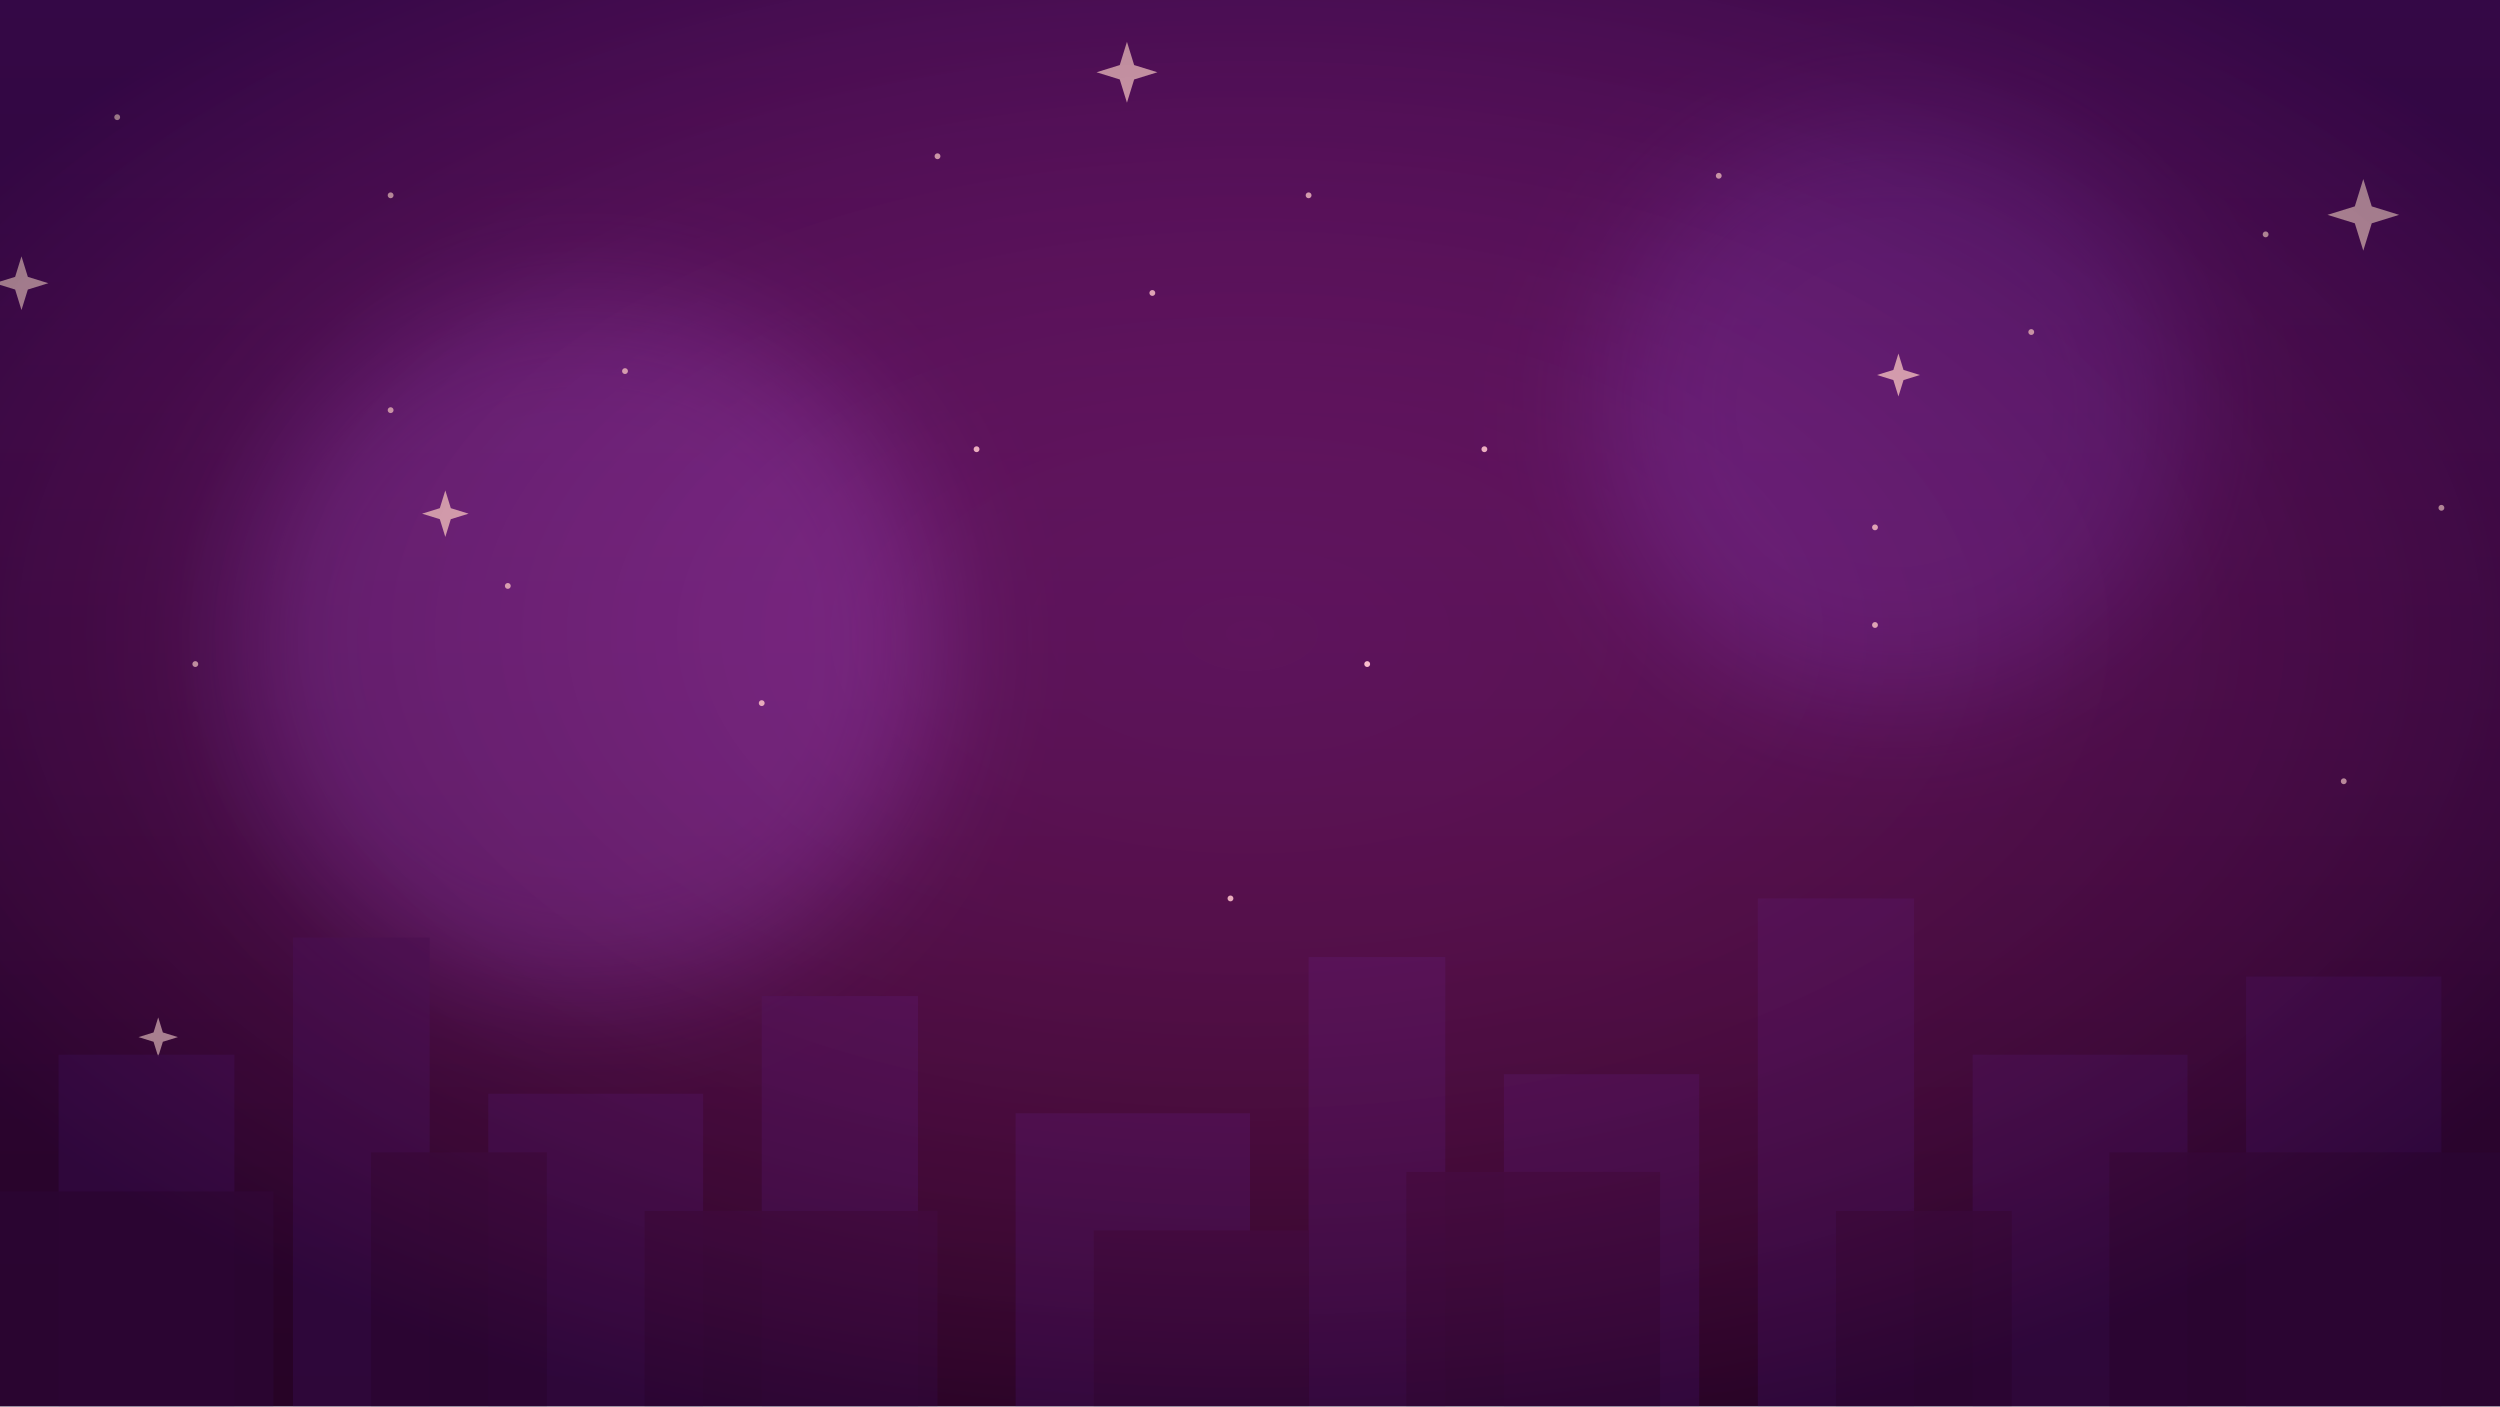
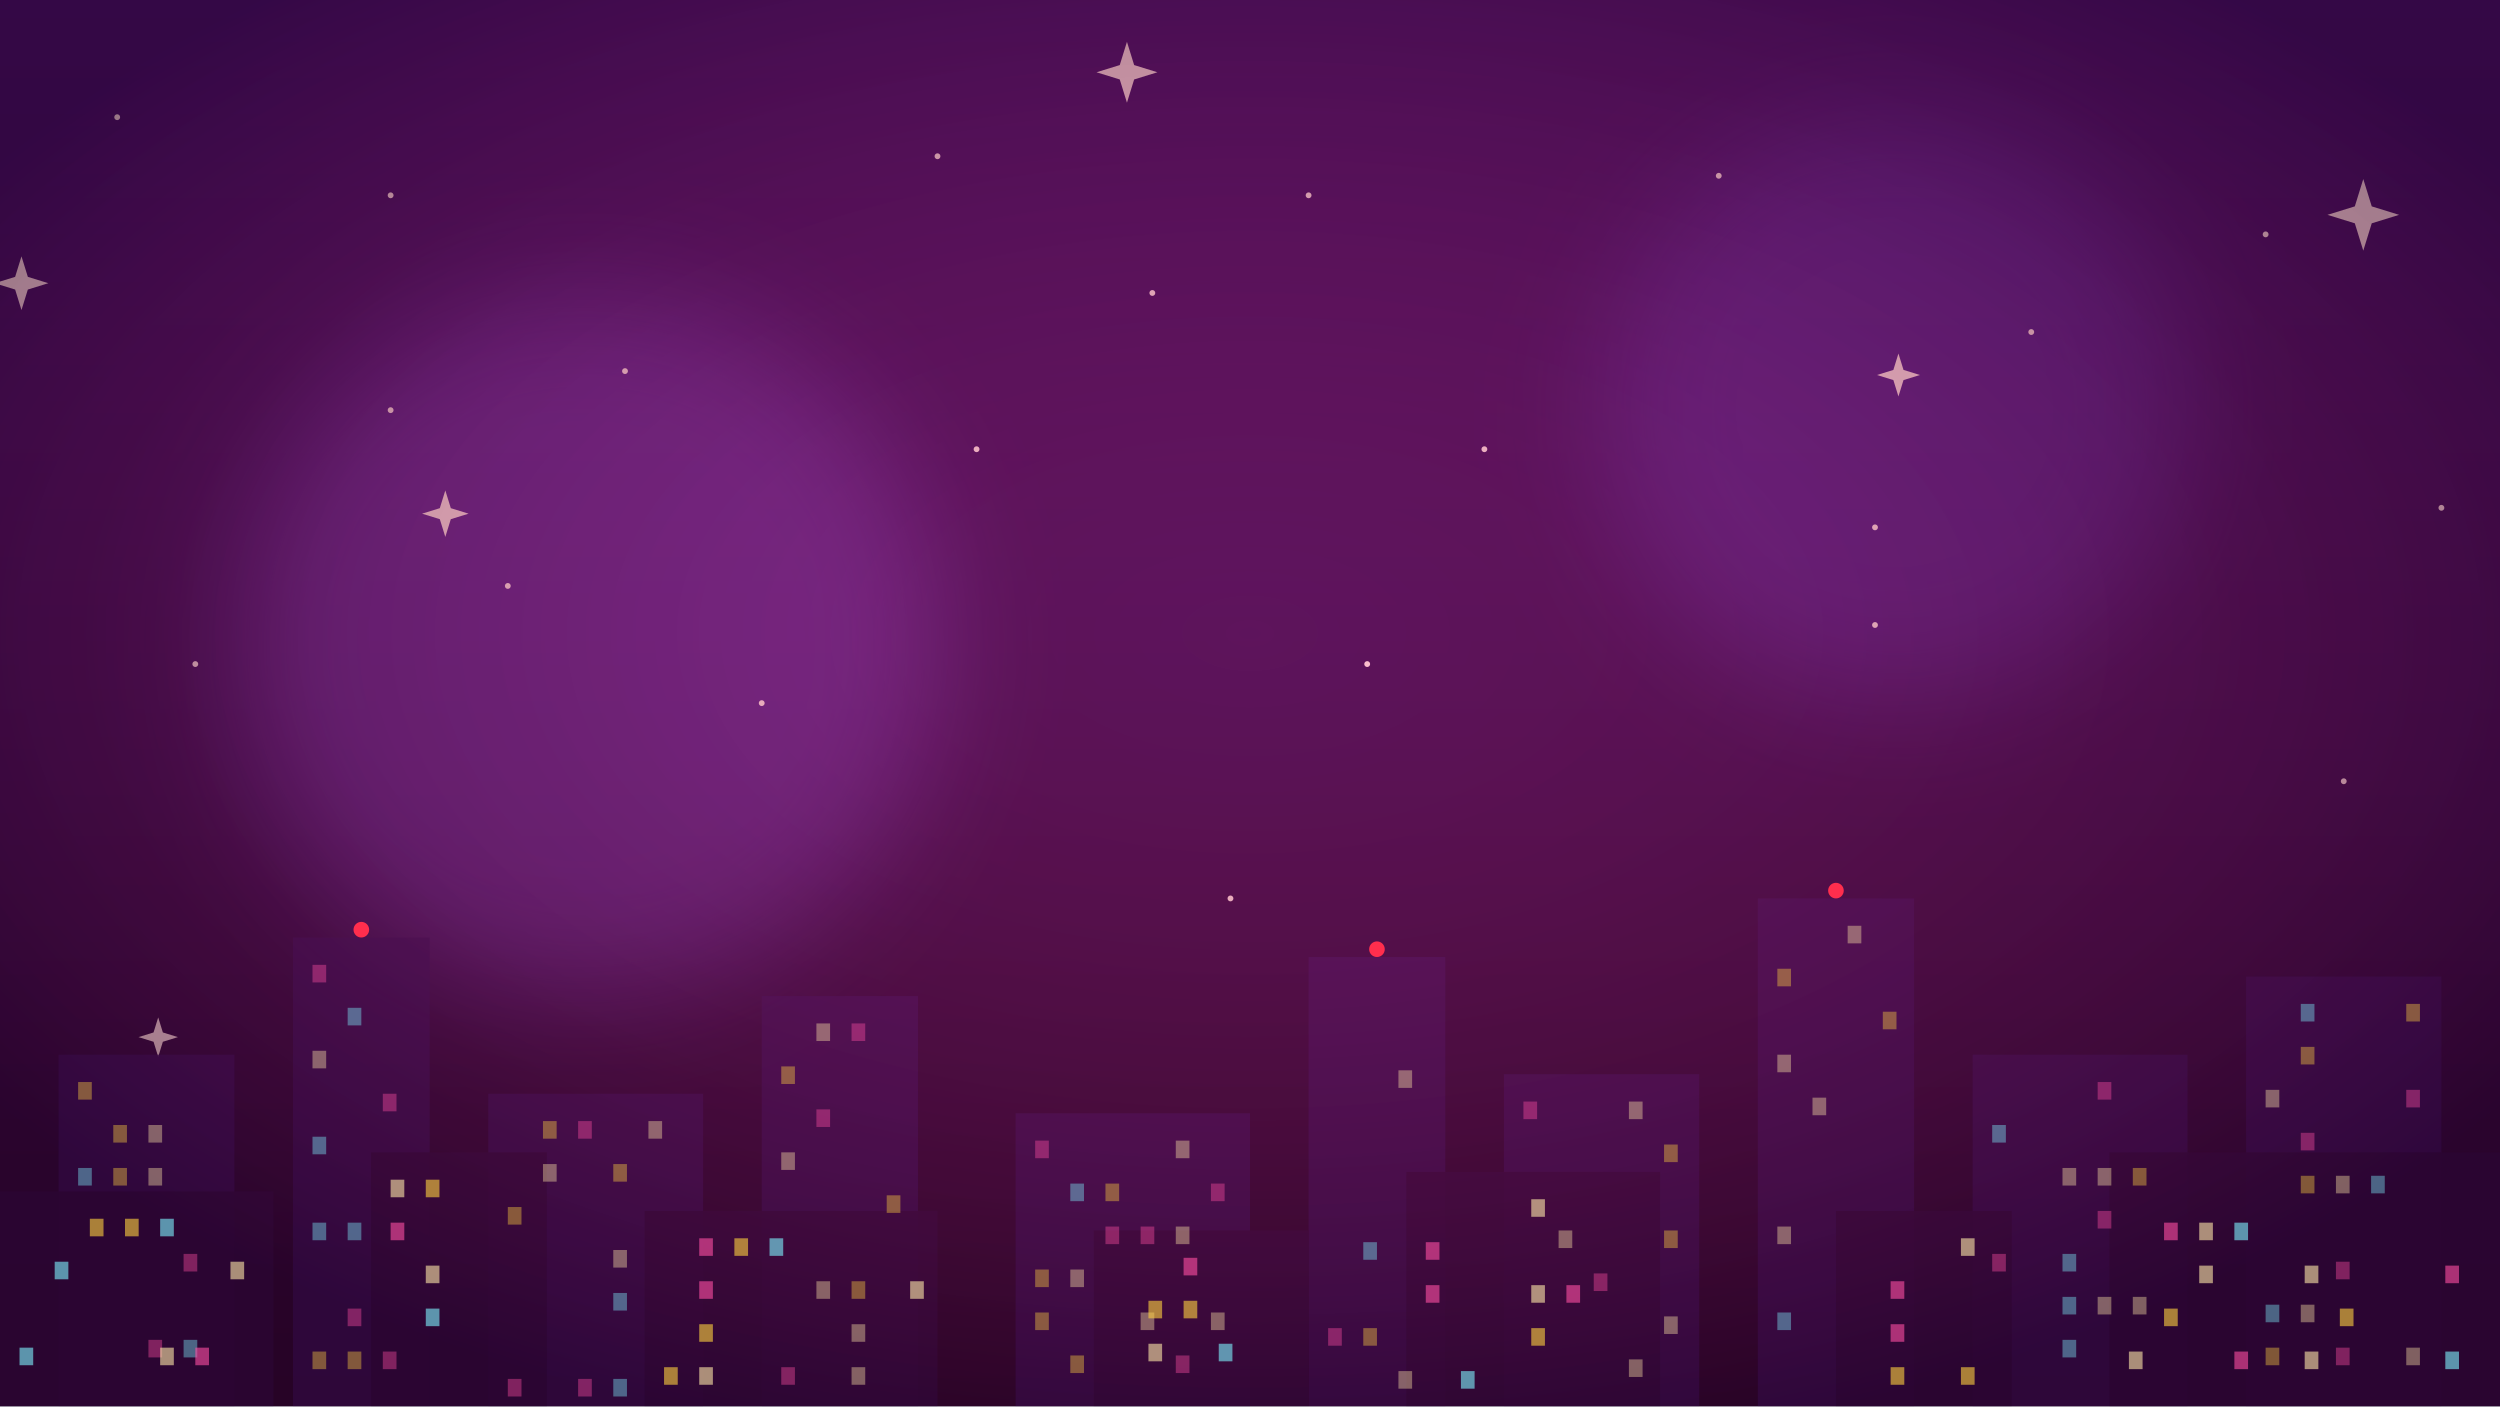
<svg xmlns="http://www.w3.org/2000/svg" viewBox="0 0 1280 720" width="1280" height="720" preserveAspectRatio="xMidYMid slice">
  <defs>
    <linearGradient id="sky" x1="0" y1="0" x2="0" y2="1">
      <stop offset="0" stop-color="#2b1177" />
      <stop offset=".55" stop-color="#1b0b57" />
      <stop offset="1" stop-color="#0d0630" />
    </linearGradient>
    <filter id="blur" x="-50%" y="-50%" width="200%" height="200%">
      <feGaussianBlur stdDeviation="30" />
    </filter>
    <radialGradient id="spot" cx=".5" cy=".5" r=".5">
      <stop offset="0" stop-color="#b9a8ff" stop-opacity=".30" />
      <stop offset="1" stop-color="#b9a8ff" stop-opacity="0" />
    </radialGradient>
    <radialGradient id="lostTint" cx=".5" cy=".45" r=".75">
      <stop offset="0" stop-color="#ff285a" stop-opacity=".28" />
      <stop offset=".8" stop-color="#3c001e" stop-opacity=".55" />
    </radialGradient>
    <radialGradient id="winTint" cx=".5" cy=".45" r=".75">
      <stop offset="0" stop-color="#ffd23f" stop-opacity=".30" />
      <stop offset=".75" stop-color="#5a28a0" stop-opacity=".25" />
    </radialGradient>
  </defs>
-   <style>.tw{animation:tw 3s ease-in-out infinite;transform-box:fill-box;transform-origin:center}@keyframes tw{0%,100%{opacity:.25}50%{opacity:1}}</style>
+   <style>.tw{animation:tw 3s ease-in-out infinite;transform-box:fill-box;transform-origin:center}@keyframes tw{0%,100%{opacity:.25}50%{opacity:1}}/*xp*/.w{animation:off .5s steps(1,end) forwards}@keyframes off{to{opacity:.06}}.air{animation:air 2s steps(1,end) infinite}@keyframes air{50%{opacity:.15}}@media (prefers-reduced-motion: reduce){*{animation:none!important}}/*/xp*/</style>
  <rect width="1280" height="720" fill="url(#sky)" />
  <circle cx="300" cy="330" r="180" fill="#8c5aff" opacity=".38" filter="url(#blur)" />
  <circle cx="970" cy="210" r="150" fill="#6e50ff" opacity=".30" filter="url(#blur)" />
  <circle class="tw" style="animation-delay:0.0s" cx="60" cy="60" r="1.5" fill="#fff" />
  <circle class="tw" style="animation-delay:0.6s" cx="200" cy="100" r="1.5" fill="#fff" />
  <circle class="tw" style="animation-delay:1.2s" cx="320" cy="190" r="1.5" fill="#fff" />
  <circle class="tw" style="animation-delay:1.8s" cx="480" cy="80" r="1.5" fill="#fff" />
  <circle class="tw" style="animation-delay:2.4s" cx="590" cy="150" r="1.5" fill="#fff" />
  <circle class="tw" style="animation-delay:0.0s" cx="670" cy="100" r="1.5" fill="#fff" />
  <circle class="tw" style="animation-delay:0.6s" cx="760" cy="230" r="1.5" fill="#fff" />
  <circle class="tw" style="animation-delay:1.2s" cx="880" cy="90" r="1.5" fill="#fff" />
  <circle class="tw" style="animation-delay:1.8s" cx="1040" cy="170" r="1.5" fill="#fff" />
  <circle class="tw" style="animation-delay:2.4s" cx="1160" cy="120" r="1.5" fill="#fff" />
  <circle class="tw" style="animation-delay:0.0s" cx="1250" cy="260" r="1.5" fill="#fff" />
  <circle class="tw" style="animation-delay:0.6s" cx="100" cy="340" r="1.5" fill="#fff" />
  <circle class="tw" style="animation-delay:1.2s" cx="390" cy="360" r="1.5" fill="#fff" />
  <circle class="tw" style="animation-delay:1.8s" cx="960" cy="320" r="1.5" fill="#fff" />
  <circle class="tw" style="animation-delay:2.4s" cx="1290" cy="390" r="1.5" fill="#fff" />
  <circle class="tw" style="animation-delay:1.2s" cx="200" cy="210" r="1.5" fill="#fff" />
  <circle class="tw" style="animation-delay:1.9s" cx="500" cy="230" r="1.5" fill="#fff" />
  <circle class="tw" style="animation-delay:2.6s" cx="700" cy="340" r="1.5" fill="#fff" />
  <circle class="tw" style="animation-delay:3.3s" cx="960" cy="270" r="1.5" fill="#fff" />
  <circle class="tw" style="animation-delay:1.2s" cx="1200" cy="400" r="1.5" fill="#fff" />
  <circle class="tw" style="animation-delay:1.9s" cx="260" cy="300" r="1.5" fill="#fff" />
  <circle class="tw" style="animation-delay:2.6s" cx="630" cy="460" r="1.5" fill="#fff" />
  <g class="tw" style="animation-delay:0.4s" transform="translate(1210.0 110.0) scale(1.667)">
    <path d="M0-11 L2.6-2.6 L11 0 L2.6 2.6 L0 11 L-2.6 2.6 L-11 0 L-2.6-2.6Z" fill="#fff" />
  </g>
  <g class="tw" style="animation-delay:0.0s" transform="translate(11.0 145.0) scale(1.250)">
    <path d="M0-11 L2.6-2.6 L11 0 L2.6 2.6 L0 11 L-2.6 2.6 L-11 0 L-2.6-2.6Z" fill="#fff" />
  </g>
  <g class="tw" style="animation-delay:1.1s" transform="translate(228.0 263.0) scale(1.083)">
    <path d="M0-11 L2.6-2.6 L11 0 L2.6 2.6 L0 11 L-2.6 2.6 L-11 0 L-2.6-2.6Z" fill="#fff" />
  </g>
  <g class="tw" style="animation-delay:2.0s" transform="translate(972.0 192.0) scale(1.000)">
    <path d="M0-11 L2.6-2.6 L11 0 L2.6 2.6 L0 11 L-2.6 2.6 L-11 0 L-2.6-2.6Z" fill="#fff" />
  </g>
  <g class="tw" style="animation-delay:0.8s" transform="translate(577.0 37.0) scale(1.417)">
    <path d="M0-11 L2.6-2.6 L11 0 L2.6 2.6 L0 11 L-2.6 2.6 L-11 0 L-2.6-2.6Z" fill="#fff" />
  </g>
  <g class="tw" style="animation-delay:1.6s" transform="translate(81.0 531.0) scale(0.917)">
    <path d="M0-11 L2.6-2.6 L11 0 L2.6 2.6 L0 11 L-2.6 2.6 L-11 0 L-2.6-2.6Z" fill="#fff" />
  </g>
  <g transform="translate(0 420)">
    <g fill="#21126b" opacity=".75">
      <rect x="30" y="120" width="90" height="180" />
      <rect x="150" y="60" width="70" height="240" />
      <rect x="250" y="140" width="110" height="160" />
      <rect x="390" y="90" width="80" height="210" />
      <rect x="520" y="150" width="120" height="150" />
      <rect x="670" y="70" width="70" height="230" />
      <rect x="770" y="130" width="100" height="170" />
      <rect x="900" y="40" width="80" height="260" />
      <rect x="1010" y="120" width="110" height="180" />
      <rect x="1150" y="80" width="100" height="220" />
    </g>
    <g fill="#150a4a" opacity=".9">
      <rect x="0" y="190" width="140" height="110" />
      <rect x="190" y="170" width="90" height="130" />
      <rect x="330" y="200" width="150" height="100" />
      <rect x="560" y="210" width="110" height="90" />
      <rect x="720" y="180" width="130" height="120" />
      <rect x="940" y="200" width="90" height="100" />
      <rect x="1080" y="170" width="200" height="130" />
    </g>
  </g>
  <rect width="1280" height="720" fill="url(#lostTint)" />
+   <g id="xp-lights">
+     <g transform="translate(0 420)">
+       <rect class="w" style="animation-delay:0.40s" x="40" y="134" width="7" height="9" fill="#ffd23f" fill-opacity="0.4" />
+       <rect class="w" style="animation-delay:0.46s" x="58" y="156" width="7" height="9" fill="#ffd23f" fill-opacity="0.4" />
+       <rect class="w" style="animation-delay:0.52s" x="76" y="156" width="7" height="9" fill="#ffe9a8" fill-opacity="0.4" />
+       <rect class="w" style="animation-delay:0.58s" x="40" y="178" width="7" height="9" fill="#7df3ff" fill-opacity="0.4" />
+       <rect class="w" style="animation-delay:0.64s" x="58" y="178" width="7" height="9" fill="#ffd23f" fill-opacity="0.4" />
+       <rect class="w" style="animation-delay:0.70s" x="76" y="178" width="7" height="9" fill="#ffe9a8" fill-opacity="0.4" />
+       <rect class="w" style="animation-delay:0.76s" x="94" y="222" width="7" height="9" fill="#ff4fa3" fill-opacity="0.4" />
+       <rect class="w" style="animation-delay:0.82s" x="76" y="266" width="7" height="9" fill="#ff4fa3" fill-opacity="0.4" />
+       <rect class="w" style="animation-delay:0.88s" x="94" y="266" width="7" height="9" fill="#7df3ff" fill-opacity="0.4" />
+       <rect class="w" style="animation-delay:0.94s" x="160" y="74" width="7" height="9" fill="#ff4fa3" fill-opacity="0.4" />
+       <rect class="w" style="animation-delay:1.00s" x="178" y="96" width="7" height="9" fill="#7df3ff" fill-opacity="0.4" />
+       <rect class="w" style="animation-delay:1.06s" x="160" y="118" width="7" height="9" fill="#ffe9a8" fill-opacity="0.4" />
+       <rect class="w" style="animation-delay:1.12s" x="196" y="140" width="7" height="9" fill="#ff4fa3" fill-opacity="0.4" />
+       <rect class="w" style="animation-delay:1.18s" x="160" y="162" width="7" height="9" fill="#7df3ff" fill-opacity="0.4" />
+       <rect class="w" style="animation-delay:1.24s" x="160" y="206" width="7" height="9" fill="#7df3ff" fill-opacity="0.4" />
+       <rect class="w" style="animation-delay:1.30s" x="178" y="206" width="7" height="9" fill="#7df3ff" fill-opacity="0.4" />
+       <rect class="w" style="animation-delay:1.36s" x="178" y="250" width="7" height="9" fill="#ff4fa3" fill-opacity="0.4" />
+       <rect class="w" style="animation-delay:1.42s" x="160" y="272" width="7" height="9" fill="#ffd23f" fill-opacity="0.4" />
+       <rect class="w" style="animation-delay:1.48s" x="178" y="272" width="7" height="9" fill="#ffd23f" fill-opacity="0.4" />
+       <rect class="w" style="animation-delay:1.54s" x="196" y="272" width="7" height="9" fill="#ff4fa3" fill-opacity="0.4" />
+       <rect class="w" style="animation-delay:1.60s" x="278" y="154" width="7" height="9" fill="#ffd23f" fill-opacity="0.4" />
+       <rect class="w" style="animation-delay:1.66s" x="296" y="154" width="7" height="9" fill="#ff4fa3" fill-opacity="0.4" />
+       <rect class="w" style="animation-delay:1.72s" x="332" y="154" width="7" height="9" fill="#ffe9a8" fill-opacity="0.4" />
+       <rect class="w" style="animation-delay:1.78s" x="278" y="176" width="7" height="9" fill="#ffe9a8" fill-opacity="0.4" />
+       <rect class="w" style="animation-delay:1.84s" x="314" y="176" width="7" height="9" fill="#ffd23f" fill-opacity="0.4" />
+       <rect class="w" style="animation-delay:1.90s" x="260" y="198" width="7" height="9" fill="#ffd23f" fill-opacity="0.4" />
+       <rect class="w" style="animation-delay:1.96s" x="314" y="220" width="7" height="9" fill="#ffe9a8" fill-opacity="0.4" />
+       <rect class="w" style="animation-delay:2.02s" x="314" y="242" width="7" height="9" fill="#7df3ff" fill-opacity="0.4" />
+       <rect class="w" style="animation-delay:2.08s" x="260" y="286" width="7" height="9" fill="#ff4fa3" fill-opacity="0.4" />
+       <rect class="w" style="animation-delay:2.14s" x="296" y="286" width="7" height="9" fill="#ff4fa3" fill-opacity="0.4" />
+       <rect class="w" style="animation-delay:2.20s" x="314" y="286" width="7" height="9" fill="#7df3ff" fill-opacity="0.4" />
+       <rect class="w" style="animation-delay:2.26s" x="418" y="104" width="7" height="9" fill="#ffe9a8" fill-opacity="0.4" />
+       <rect class="w" style="animation-delay:2.32s" x="436" y="104" width="7" height="9" fill="#ff4fa3" fill-opacity="0.4" />
+       <rect class="w" style="animation-delay:2.38s" x="400" y="126" width="7" height="9" fill="#ffd23f" fill-opacity="0.4" />
+       <rect class="w" style="animation-delay:2.44s" x="418" y="148" width="7" height="9" fill="#ff4fa3" fill-opacity="0.4" />
+       <rect class="w" style="animation-delay:2.50s" x="400" y="170" width="7" height="9" fill="#ffe9a8" fill-opacity="0.4" />
+       <rect class="w" style="animation-delay:2.56s" x="454" y="192" width="7" height="9" fill="#ffd23f" fill-opacity="0.4" />
+       <rect class="w" style="animation-delay:2.62s" x="418" y="236" width="7" height="9" fill="#ffe9a8" fill-opacity="0.4" />
+       <rect class="w" style="animation-delay:2.68s" x="436" y="236" width="7" height="9" fill="#ffd23f" fill-opacity="0.4" />
+       <rect class="w" style="animation-delay:2.74s" x="436" y="258" width="7" height="9" fill="#ffe9a8" fill-opacity="0.4" />
+       <rect class="w" style="animation-delay:2.80s" x="400" y="280" width="7" height="9" fill="#ff4fa3" fill-opacity="0.4" />
+       <rect class="w" style="animation-delay:2.86s" x="436" y="280" width="7" height="9" fill="#ffe9a8" fill-opacity="0.4" />
+       <rect class="w" style="animation-delay:2.92s" x="530" y="164" width="7" height="9" fill="#ff4fa3" fill-opacity="0.4" />
+       <rect class="w" style="animation-delay:2.98s" x="602" y="164" width="7" height="9" fill="#ffe9a8" fill-opacity="0.4" />
+       <rect class="w" style="animation-delay:3.04s" x="548" y="186" width="7" height="9" fill="#7df3ff" fill-opacity="0.4" />
+       <rect class="w" style="animation-delay:3.10s" x="566" y="186" width="7" height="9" fill="#ffd23f" fill-opacity="0.4" />
+       <rect class="w" style="animation-delay:3.16s" x="620" y="186" width="7" height="9" fill="#ff4fa3" fill-opacity="0.4" />
+       <rect class="w" style="animation-delay:3.22s" x="566" y="208" width="7" height="9" fill="#ff4fa3" fill-opacity="0.4" />
+       <rect class="w" style="animation-delay:3.28s" x="584" y="208" width="7" height="9" fill="#ff4fa3" fill-opacity="0.4" />
+       <rect class="w" style="animation-delay:3.34s" x="602" y="208" width="7" height="9" fill="#ffe9a8" fill-opacity="0.4" />
+       <rect class="w" style="animation-delay:3.40s" x="530" y="230" width="7" height="9" fill="#ffd23f" fill-opacity="0.4" />
+       <rect class="w" style="animation-delay:3.46s" x="548" y="230" width="7" height="9" fill="#ffe9a8" fill-opacity="0.4" />
+       <rect class="w" style="animation-delay:3.52s" x="530" y="252" width="7" height="9" fill="#ffd23f" fill-opacity="0.4" />
+       <rect class="w" style="animation-delay:3.58s" x="584" y="252" width="7" height="9" fill="#ffe9a8" fill-opacity="0.4" />
+       <rect class="w" style="animation-delay:3.64s" x="620" y="252" width="7" height="9" fill="#ffe9a8" fill-opacity="0.4" />
+       <rect class="w" style="animation-delay:3.70s" x="548" y="274" width="7" height="9" fill="#ffd23f" fill-opacity="0.4" />
+       <rect class="w" style="animation-delay:3.76s" x="602" y="274" width="7" height="9" fill="#ff4fa3" fill-opacity="0.4" />
+       <rect class="w" style="animation-delay:3.82s" x="716" y="128" width="7" height="9" fill="#ffe9a8" fill-opacity="0.4" />
+       <rect class="w" style="animation-delay:3.88s" x="698" y="216" width="7" height="9" fill="#7df3ff" fill-opacity="0.4" />
+       <rect class="w" style="animation-delay:3.94s" x="680" y="260" width="7" height="9" fill="#ff4fa3" fill-opacity="0.4" />
+       <rect class="w" style="animation-delay:4.00s" x="698" y="260" width="7" height="9" fill="#ffd23f" fill-opacity="0.4" />
+       <rect class="w" style="animation-delay:4.06s" x="716" y="282" width="7" height="9" fill="#ffe9a8" fill-opacity="0.4" />
+       <rect class="w" style="animation-delay:4.12s" x="780" y="144" width="7" height="9" fill="#ff4fa3" fill-opacity="0.4" />
+       <rect class="w" style="animation-delay:4.18s" x="834" y="144" width="7" height="9" fill="#ffe9a8" fill-opacity="0.4" />
+       <rect class="w" style="animation-delay:4.24s" x="852" y="166" width="7" height="9" fill="#ffd23f" fill-opacity="0.4" />
+       <rect class="w" style="animation-delay:4.30s" x="798" y="210" width="7" height="9" fill="#ffe9a8" fill-opacity="0.4" />
+       <rect class="w" style="animation-delay:4.36s" x="852" y="210" width="7" height="9" fill="#ffd23f" fill-opacity="0.4" />
+       <rect class="w" style="animation-delay:4.42s" x="816" y="232" width="7" height="9" fill="#ff4fa3" fill-opacity="0.4" />
+       <rect class="w" style="animation-delay:4.48s" x="852" y="254" width="7" height="9" fill="#ffe9a8" fill-opacity="0.4" />
+       <rect class="w" style="animation-delay:4.54s" x="834" y="276" width="7" height="9" fill="#ffe9a8" fill-opacity="0.4" />
+       <rect class="w" style="animation-delay:4.60s" x="946" y="54" width="7" height="9" fill="#ffe9a8" fill-opacity="0.4" />
+       <rect class="w" style="animation-delay:4.66s" x="910" y="76" width="7" height="9" fill="#ffd23f" fill-opacity="0.4" />
+       <rect class="w" style="animation-delay:4.72s" x="964" y="98" width="7" height="9" fill="#ffd23f" fill-opacity="0.4" />
+       <rect class="w" style="animation-delay:4.78s" x="910" y="120" width="7" height="9" fill="#ffe9a8" fill-opacity="0.4" />
+       <rect class="w" style="animation-delay:4.84s" x="928" y="142" width="7" height="9" fill="#ffe9a8" fill-opacity="0.4" />
+       <rect class="w" style="animation-delay:4.90s" x="910" y="208" width="7" height="9" fill="#ffe9a8" fill-opacity="0.4" />
+       <rect class="w" style="animation-delay:4.96s" x="910" y="252" width="7" height="9" fill="#7df3ff" fill-opacity="0.4" />
+       <rect class="w" style="animation-delay:5.02s" x="1074" y="134" width="7" height="9" fill="#ff4fa3" fill-opacity="0.4" />
+       <rect class="w" style="animation-delay:5.08s" x="1020" y="156" width="7" height="9" fill="#7df3ff" fill-opacity="0.4" />
+       <rect class="w" style="animation-delay:5.14s" x="1056" y="178" width="7" height="9" fill="#ffe9a8" fill-opacity="0.4" />
+       <rect class="w" style="animation-delay:5.20s" x="1074" y="178" width="7" height="9" fill="#ffe9a8" fill-opacity="0.4" />
+       <rect class="w" style="animation-delay:5.26s" x="1092" y="178" width="7" height="9" fill="#ffd23f" fill-opacity="0.4" />
+       <rect class="w" style="animation-delay:5.32s" x="1074" y="200" width="7" height="9" fill="#ff4fa3" fill-opacity="0.4" />
+       <rect class="w" style="animation-delay:5.38s" x="1020" y="222" width="7" height="9" fill="#ff4fa3" fill-opacity="0.4" />
+       <rect class="w" style="animation-delay:5.44s" x="1056" y="222" width="7" height="9" fill="#7df3ff" fill-opacity="0.4" />
+       <rect class="w" style="animation-delay:5.50s" x="1056" y="244" width="7" height="9" fill="#7df3ff" fill-opacity="0.4" />
+       <rect class="w" style="animation-delay:5.56s" x="1074" y="244" width="7" height="9" fill="#ffe9a8" fill-opacity="0.4" />
+       <rect class="w" style="animation-delay:5.62s" x="1092" y="244" width="7" height="9" fill="#ffe9a8" fill-opacity="0.4" />
+       <rect class="w" style="animation-delay:5.68s" x="1056" y="266" width="7" height="9" fill="#7df3ff" fill-opacity="0.4" />
+       <rect class="w" style="animation-delay:5.74s" x="1178" y="94" width="7" height="9" fill="#7df3ff" fill-opacity="0.4" />
+       <rect class="w" style="animation-delay:5.80s" x="1232" y="94" width="7" height="9" fill="#ffd23f" fill-opacity="0.4" />
+       <rect class="w" style="animation-delay:5.86s" x="1178" y="116" width="7" height="9" fill="#ffd23f" fill-opacity="0.4" />
+       <rect class="w" style="animation-delay:5.92s" x="1160" y="138" width="7" height="9" fill="#ffe9a8" fill-opacity="0.4" />
+       <rect class="w" style="animation-delay:5.98s" x="1232" y="138" width="7" height="9" fill="#ff4fa3" fill-opacity="0.4" />
+       <rect class="w" style="animation-delay:6.04s" x="1178" y="160" width="7" height="9" fill="#ff4fa3" fill-opacity="0.4" />
+       <rect class="w" style="animation-delay:6.10s" x="1178" y="182" width="7" height="9" fill="#ffd23f" fill-opacity="0.4" />
+       <rect class="w" style="animation-delay:6.16s" x="1196" y="182" width="7" height="9" fill="#ffe9a8" fill-opacity="0.4" />
+       <rect class="w" style="animation-delay:6.22s" x="1214" y="182" width="7" height="9" fill="#7df3ff" fill-opacity="0.4" />
+       <rect class="w" style="animation-delay:6.28s" x="1196" y="226" width="7" height="9" fill="#ff4fa3" fill-opacity="0.4" />
+       <rect class="w" style="animation-delay:6.34s" x="1160" y="248" width="7" height="9" fill="#7df3ff" fill-opacity="0.4" />
+       <rect class="w" style="animation-delay:6.40s" x="1178" y="248" width="7" height="9" fill="#ffe9a8" fill-opacity="0.4" />
+       <rect class="w" style="animation-delay:6.46s" x="1160" y="270" width="7" height="9" fill="#ffd23f" fill-opacity="0.4" />
+       <rect class="w" style="animation-delay:6.52s" x="1196" y="270" width="7" height="9" fill="#ff4fa3" fill-opacity="0.4" />
+       <rect class="w" style="animation-delay:6.58s" x="1232" y="270" width="7" height="9" fill="#ffe9a8" fill-opacity="0.4" />
+       <rect class="w" style="animation-delay:6.64s" x="46" y="204" width="7" height="9" fill="#ffd23f" fill-opacity="0.6" />
+       <rect class="w" style="animation-delay:6.70s" x="64" y="204" width="7" height="9" fill="#ffd23f" fill-opacity="0.6" />
+       <rect class="w" style="animation-delay:6.76s" x="82" y="204" width="7" height="9" fill="#7df3ff" fill-opacity="0.6" />
+       <rect class="w" style="animation-delay:6.82s" x="28" y="226" width="7" height="9" fill="#7df3ff" fill-opacity="0.6" />
+       <rect class="w" style="animation-delay:6.88s" x="118" y="226" width="7" height="9" fill="#ffe9a8" fill-opacity="0.6" />
+       <rect class="w" style="animation-delay:6.94s" x="10" y="270" width="7" height="9" fill="#7df3ff" fill-opacity="0.6" />
+       <rect class="w" style="animation-delay:7.00s" x="82" y="270" width="7" height="9" fill="#ffe9a8" fill-opacity="0.6" />
+       <rect class="w" style="animation-delay:7.06s" x="100" y="270" width="7" height="9" fill="#ff4fa3" fill-opacity="0.6" />
+       <rect class="w" style="animation-delay:7.12s" x="200" y="184" width="7" height="9" fill="#ffe9a8" fill-opacity="0.6" />
+       <rect class="w" style="animation-delay:7.18s" x="218" y="184" width="7" height="9" fill="#ffd23f" fill-opacity="0.6" />
+       <rect class="w" style="animation-delay:7.24s" x="200" y="206" width="7" height="9" fill="#ff4fa3" fill-opacity="0.6" />
+       <rect class="w" style="animation-delay:7.30s" x="218" y="228" width="7" height="9" fill="#ffe9a8" fill-opacity="0.6" />
+       <rect class="w" style="animation-delay:7.36s" x="218" y="250" width="7" height="9" fill="#7df3ff" fill-opacity="0.6" />
+       <rect class="w" style="animation-delay:7.42s" x="358" y="214" width="7" height="9" fill="#ff4fa3" fill-opacity="0.6" />
+       <rect class="w" style="animation-delay:7.48s" x="376" y="214" width="7" height="9" fill="#ffd23f" fill-opacity="0.6" />
+       <rect class="w" style="animation-delay:7.54s" x="394" y="214" width="7" height="9" fill="#7df3ff" fill-opacity="0.6" />
+       <rect class="w" style="animation-delay:7.60s" x="358" y="236" width="7" height="9" fill="#ff4fa3" fill-opacity="0.6" />
+       <rect class="w" style="animation-delay:7.66s" x="466" y="236" width="7" height="9" fill="#ffe9a8" fill-opacity="0.6" />
+       <rect class="w" style="animation-delay:7.72s" x="358" y="258" width="7" height="9" fill="#ffd23f" fill-opacity="0.6" />
+       <rect class="w" style="animation-delay:7.78s" x="340" y="280" width="7" height="9" fill="#ffd23f" fill-opacity="0.6" />
+       <rect class="w" style="animation-delay:7.84s" x="358" y="280" width="7" height="9" fill="#ffe9a8" fill-opacity="0.6" />
+       <rect class="w" style="animation-delay:7.90s" x="606" y="224" width="7" height="9" fill="#ff4fa3" fill-opacity="0.6" />
+       <rect class="w" style="animation-delay:7.96s" x="588" y="246" width="7" height="9" fill="#ffd23f" fill-opacity="0.6" />
+       <rect class="w" style="animation-delay:8.02s" x="606" y="246" width="7" height="9" fill="#ffd23f" fill-opacity="0.6" />
+       <rect class="w" style="animation-delay:8.08s" x="588" y="268" width="7" height="9" fill="#ffe9a8" fill-opacity="0.6" />
+       <rect class="w" style="animation-delay:8.14s" x="624" y="268" width="7" height="9" fill="#7df3ff" fill-opacity="0.6" />
+       <rect class="w" style="animation-delay:8.20s" x="784" y="194" width="7" height="9" fill="#ffe9a8" fill-opacity="0.6" />
+       <rect class="w" style="animation-delay:8.26s" x="730" y="216" width="7" height="9" fill="#ff4fa3" fill-opacity="0.6" />
+       <rect class="w" style="animation-delay:8.32s" x="730" y="238" width="7" height="9" fill="#ff4fa3" fill-opacity="0.6" />
+       <rect class="w" style="animation-delay:8.38s" x="784" y="238" width="7" height="9" fill="#ffe9a8" fill-opacity="0.6" />
+       <rect class="w" style="animation-delay:8.44s" x="802" y="238" width="7" height="9" fill="#ff4fa3" fill-opacity="0.6" />
+       <rect class="w" style="animation-delay:8.50s" x="784" y="260" width="7" height="9" fill="#ffd23f" fill-opacity="0.6" />
+       <rect class="w" style="animation-delay:8.56s" x="748" y="282" width="7" height="9" fill="#7df3ff" fill-opacity="0.6" />
+       <rect class="w" style="animation-delay:8.62s" x="1004" y="214" width="7" height="9" fill="#ffe9a8" fill-opacity="0.6" />
+       <rect class="w" style="animation-delay:8.68s" x="968" y="236" width="7" height="9" fill="#ff4fa3" fill-opacity="0.6" />
+       <rect class="w" style="animation-delay:8.74s" x="968" y="258" width="7" height="9" fill="#ff4fa3" fill-opacity="0.6" />
+       <rect class="w" style="animation-delay:8.80s" x="968" y="280" width="7" height="9" fill="#ffd23f" fill-opacity="0.6" />
+       <rect class="w" style="animation-delay:8.86s" x="1004" y="280" width="7" height="9" fill="#ffd23f" fill-opacity="0.6" />
+       <rect class="w" style="animation-delay:8.92s" x="1108" y="206" width="7" height="9" fill="#ff4fa3" fill-opacity="0.6" />
+       <rect class="w" style="animation-delay:8.98s" x="1126" y="206" width="7" height="9" fill="#ffe9a8" fill-opacity="0.6" />
+       <rect class="w" style="animation-delay:9.04s" x="1144" y="206" width="7" height="9" fill="#7df3ff" fill-opacity="0.6" />
+       <rect class="w" style="animation-delay:9.10s" x="1126" y="228" width="7" height="9" fill="#ffe9a8" fill-opacity="0.6" />
+       <rect class="w" style="animation-delay:9.16s" x="1180" y="228" width="7" height="9" fill="#ffe9a8" fill-opacity="0.6" />
+       <rect class="w" style="animation-delay:9.22s" x="1252" y="228" width="7" height="9" fill="#ff4fa3" fill-opacity="0.6" />
+       <rect class="w" style="animation-delay:9.28s" x="1108" y="250" width="7" height="9" fill="#ffd23f" fill-opacity="0.6" />
+       <rect class="w" style="animation-delay:9.34s" x="1198" y="250" width="7" height="9" fill="#ffd23f" fill-opacity="0.6" />
+       <rect class="w" style="animation-delay:9.40s" x="1090" y="272" width="7" height="9" fill="#ffe9a8" fill-opacity="0.6" />
+       <rect class="w" style="animation-delay:9.46s" x="1144" y="272" width="7" height="9" fill="#ff4fa3" fill-opacity="0.6" />
+       <rect class="w" style="animation-delay:9.52s" x="1180" y="272" width="7" height="9" fill="#ffe9a8" fill-opacity="0.6" />
+       <rect class="w" style="animation-delay:9.58s" x="1252" y="272" width="7" height="9" fill="#7df3ff" fill-opacity="0.6" />
+       <circle class="air" style="animation-delay:0s" cx="940" cy="36" r="4" fill="#ff2e4d" />
+       <circle class="air" style="animation-delay:0.7s" cx="185" cy="56" r="4" fill="#ff2e4d" />
+       <circle class="air" style="animation-delay:1.4s" cx="705" cy="66" r="4" fill="#ff2e4d" />
+     </g>
+   </g>
</svg>
